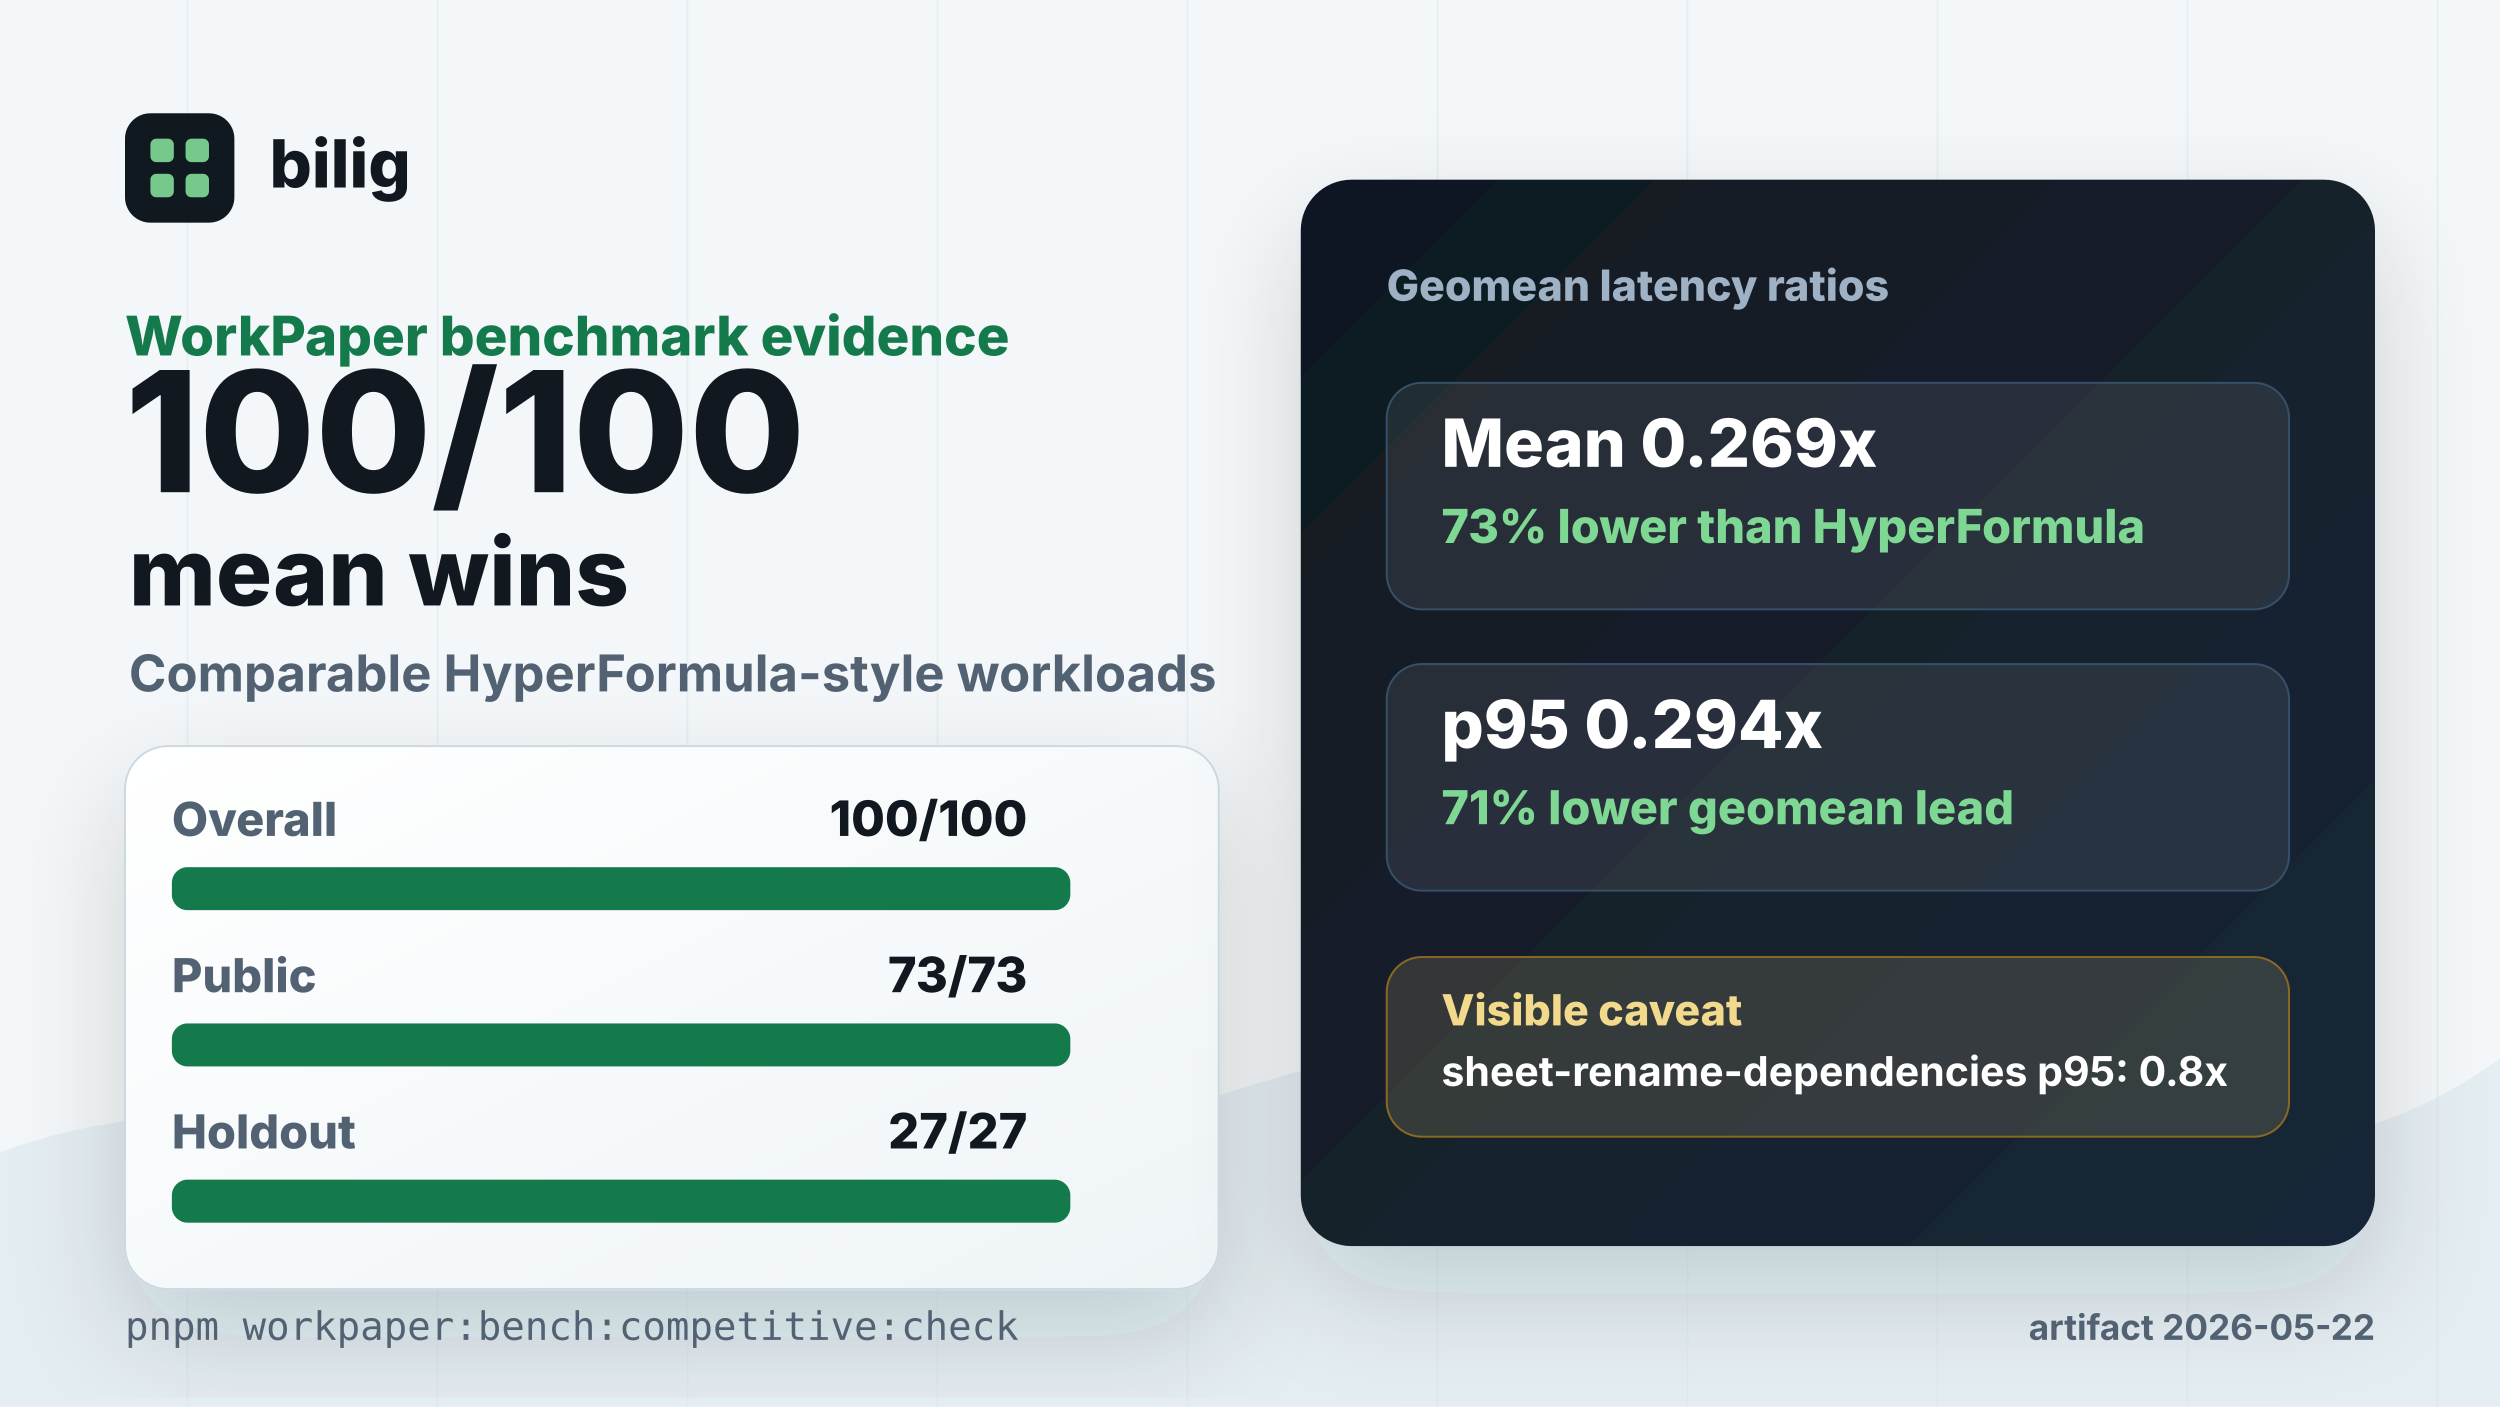
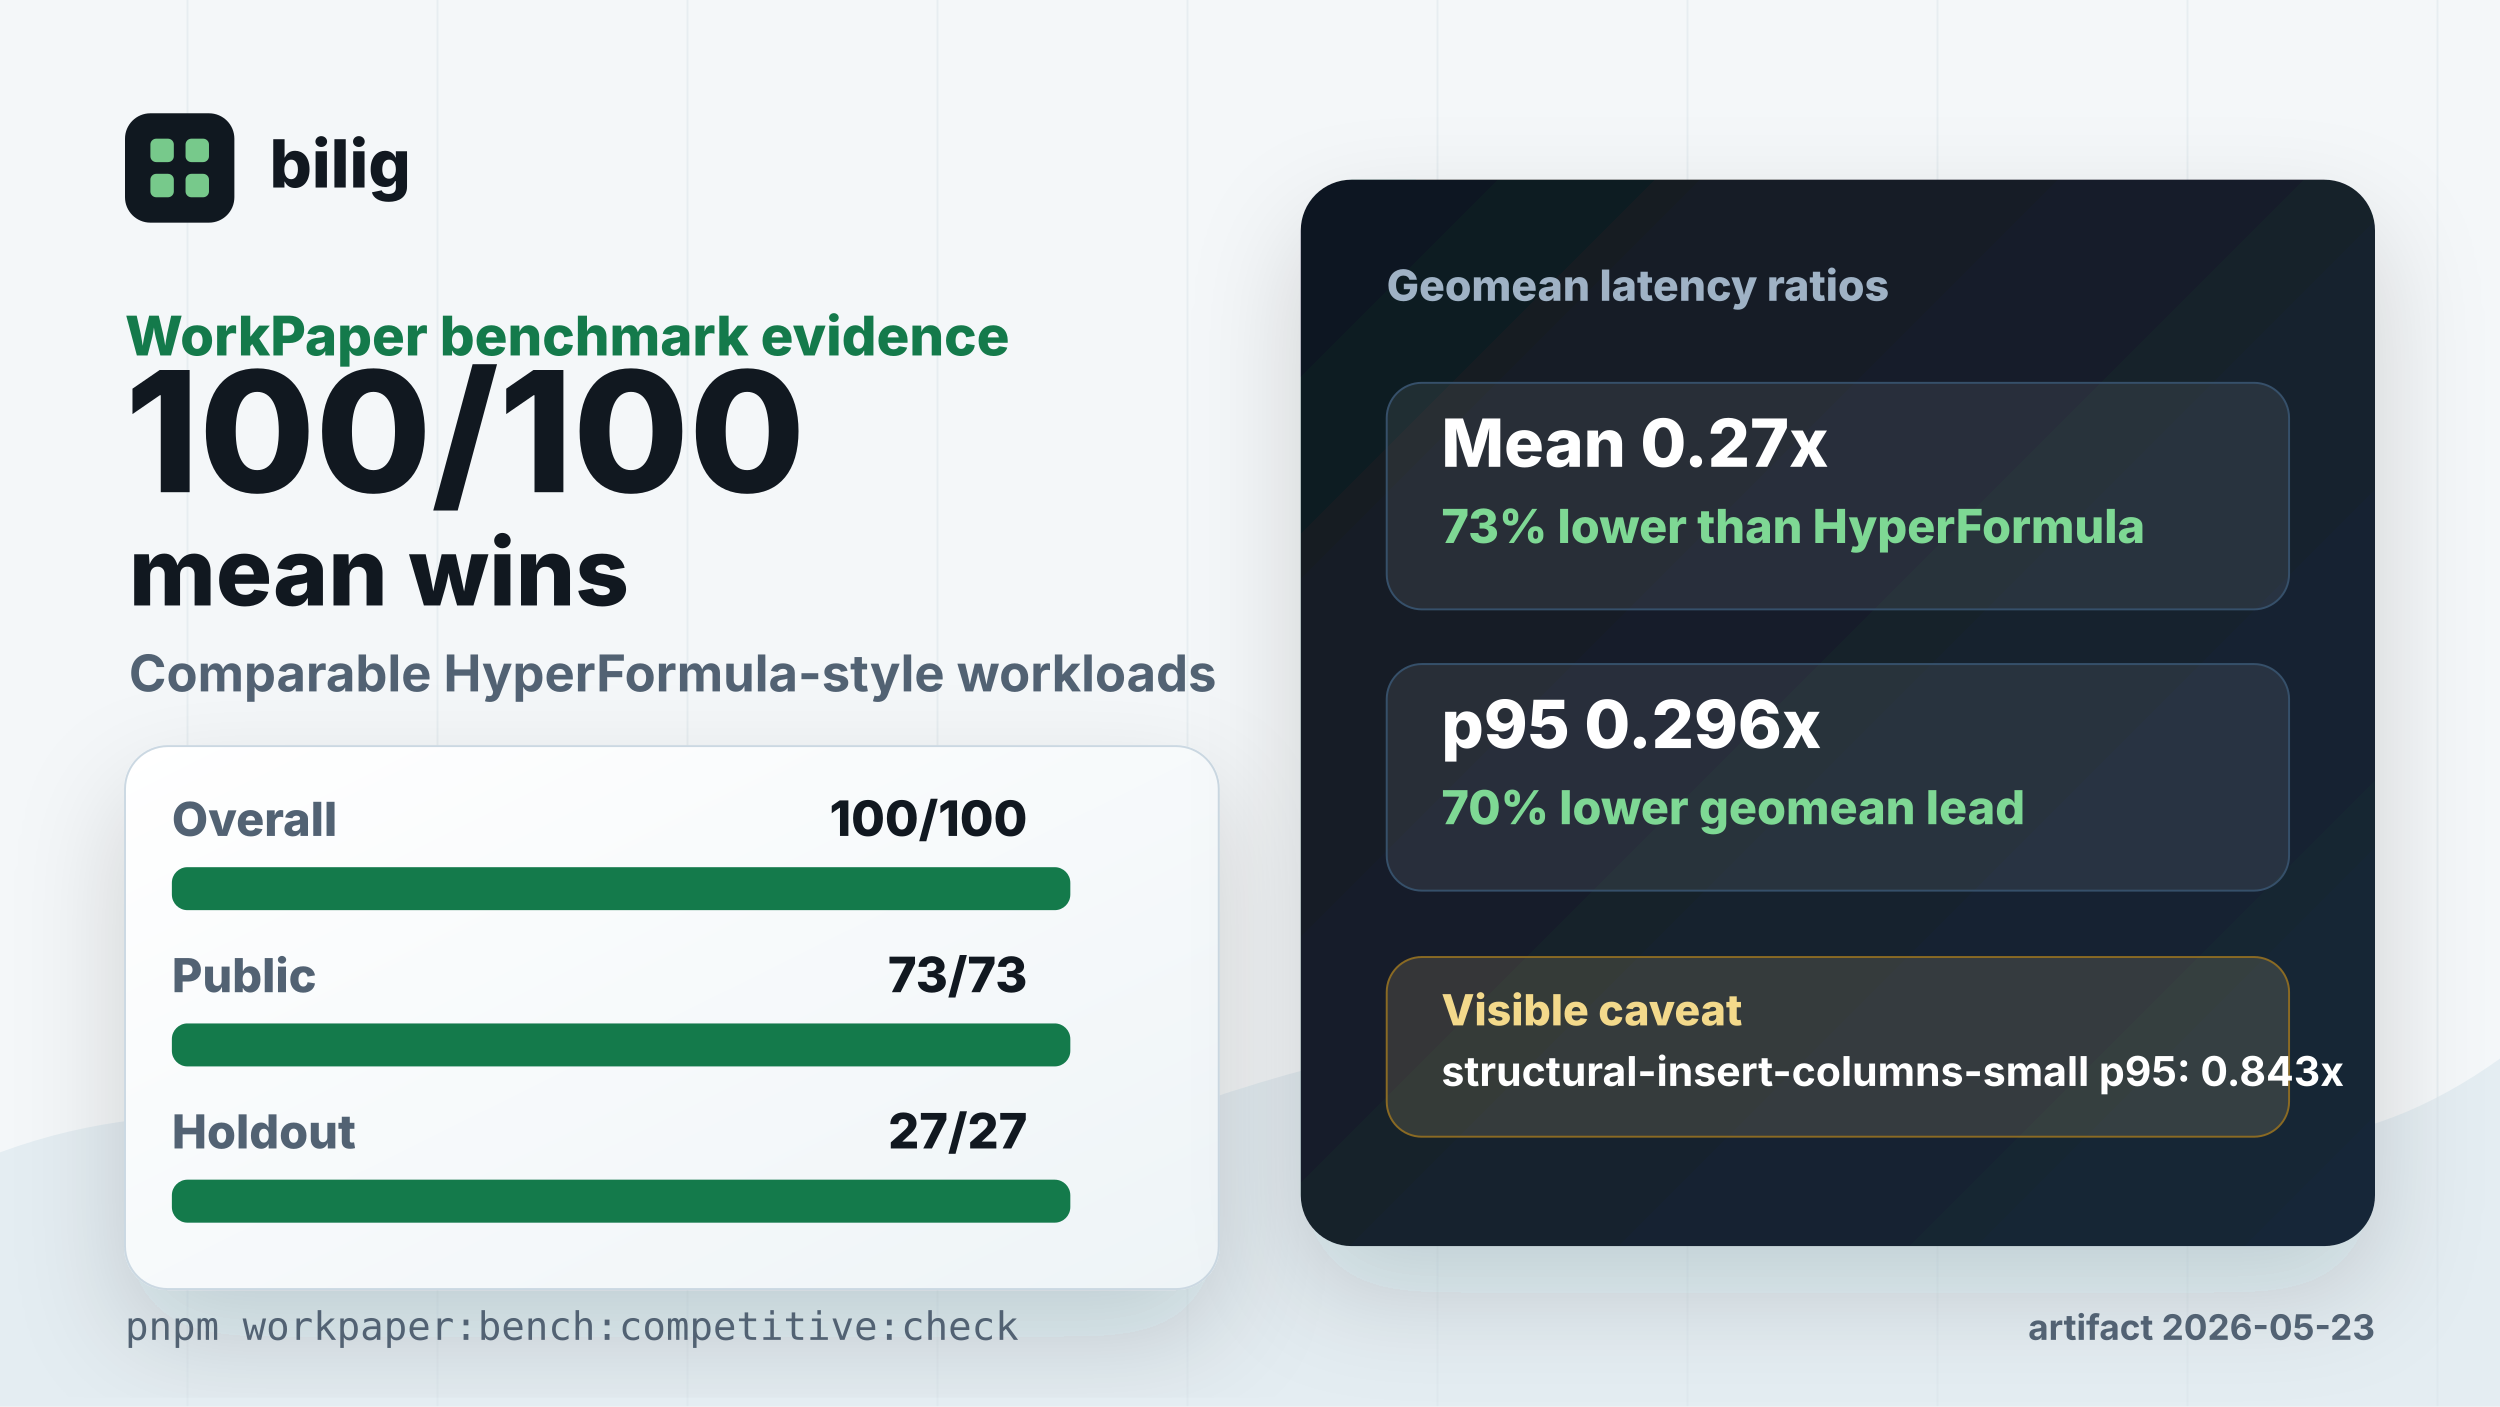
<svg xmlns="http://www.w3.org/2000/svg" width="1280" height="720" viewBox="0 0 1280 720">
  <defs>
    <linearGradient id="panel" x1="0" x2="1" y1="0" y2="1">
      <stop offset="0" stop-color="#ffffff" />
      <stop offset="1" stop-color="#eef4f7" />
    </linearGradient>
    <linearGradient id="dark" x1="0" x2="1" y1="0" y2="1">
      <stop offset="0" stop-color="#101820" />
      <stop offset="1" stop-color="#192838" />
    </linearGradient>
    <filter id="shadow" x="-20%" y="-20%" width="140%" height="140%">
      <feDropShadow dx="0" dy="24" stdDeviation="28" flood-color="#102033" flood-opacity="0.16" />
    </filter>
  </defs>
  <rect width="1280" height="720" fill="#f4f7f9" />
  <path d="M0 590 C190 520 340 674 520 600 C700 526 814 502 1000 560 C1135 602 1210 592 1280 542 L1280 720 L0 720 Z" fill="#e4edf2" />
  <g opacity="0.5" stroke="#d9e3ea" stroke-width="1">
    <path d="M96 0 V720" />
    <path d="M224 0 V720" />
    <path d="M352 0 V720" />
    <path d="M480 0 V720" />
    <path d="M608 0 V720" />
    <path d="M736 0 V720" />
    <path d="M864 0 V720" />
    <path d="M992 0 V720" />
    <path d="M1120 0 V720" />
    <path d="M1248 0 V720" />
  </g>
  <g transform="translate(64 58)">
    <rect x="0" y="0" width="56" height="56" rx="13" fill="#101820" />
    <rect x="13" y="13" width="12" height="12" rx="3" fill="#77c98b" />
    <rect x="31" y="13" width="12" height="12" rx="3" fill="#77c98b" />
    <rect x="13" y="31" width="12" height="12" rx="3" fill="#77c98b" />
    <rect x="31" y="31" width="12" height="12" rx="3" fill="#77c98b" />
    <text x="74" y="38" fill="#111820" font-family="Inter, Arial, Helvetica, sans-serif" font-size="34" font-weight="820">bilig</text>
  </g>
  <text x="64" y="182" fill="#147a4b" font-family="Inter, Arial, Helvetica, sans-serif" font-size="28" font-weight="820">WorkPaper benchmark evidence</text>
  <text x="64" y="252" fill="#111820" font-family="Inter, Arial, Helvetica, sans-serif" font-size="86" font-weight="830" letter-spacing="0">100/100</text>
  <text x="66" y="310" fill="#111820" font-family="Inter, Arial, Helvetica, sans-serif" font-size="48" font-weight="800" letter-spacing="0">mean wins</text>
  <text x="66" y="354" fill="#526273" font-family="Inter, Arial, Helvetica, sans-serif" font-size="26" font-weight="650">Comparable HyperFormula-style workloads</text>
  <g filter="url(#shadow)">
    <rect x="64" y="382" width="560" height="278" rx="22" fill="url(#panel)" stroke="#cbd8e2" />
  </g>
  <g transform="translate(88 428)">
    <text x="0" y="0" fill="#526273" font-family="Inter, Arial, Helvetica, sans-serif" font-size="24" font-weight="760">Overall</text>
    <text x="438" y="0" text-anchor="end" fill="#111820" font-family="Inter, Arial, Helvetica, sans-serif" font-size="25" font-weight="820">100/100</text>
    <rect x="0" y="16" width="460" height="22" rx="8" fill="#e6edf3" />
    <rect x="0" y="16" width="460.00" height="22" rx="8" fill="#147a4b" />
  </g>
  <g transform="translate(88 508)">
    <text x="0" y="0" fill="#526273" font-family="Inter, Arial, Helvetica, sans-serif" font-size="24" font-weight="760">Public</text>
    <text x="438" y="0" text-anchor="end" fill="#111820" font-family="Inter, Arial, Helvetica, sans-serif" font-size="25" font-weight="820">73/73</text>
    <rect x="0" y="16" width="460" height="22" rx="8" fill="#e6edf3" />
    <rect x="0" y="16" width="460.00" height="22" rx="8" fill="#147a4b" />
  </g>
  <g transform="translate(88 588)">
    <text x="0" y="0" fill="#526273" font-family="Inter, Arial, Helvetica, sans-serif" font-size="24" font-weight="760">Holdout</text>
    <text x="438" y="0" text-anchor="end" fill="#111820" font-family="Inter, Arial, Helvetica, sans-serif" font-size="25" font-weight="820">27/27</text>
    <rect x="0" y="16" width="460" height="22" rx="8" fill="#e6edf3" />
    <rect x="0" y="16" width="460.00" height="22" rx="8" fill="#147a4b" />
  </g>
  <g filter="url(#shadow)">
    <rect x="666" y="92" width="550" height="546" rx="26" fill="url(#dark)" />
  </g>
  <text x="710" y="154" fill="#9fb2c5" font-family="Inter, Arial, Helvetica, sans-serif" font-size="22" font-weight="760">Geomean latency ratios</text>
  <g transform="translate(710 196)">
    <rect x="0" y="0" width="462" height="116" rx="18" fill="#ffffff" fill-opacity="0.08" stroke="#36506a" />
-     <text x="28" y="43" fill="#ffffff" font-family="Inter, Arial, Helvetica, sans-serif" font-size="34" font-weight="840">Mean 0.269x</text>
+     <text x="28" y="43" fill="#ffffff" font-family="Inter, Arial, Helvetica, sans-serif" font-size="34" font-weight="840">Mean 0.27x</text>
    <text x="28" y="82" fill="#7ed894" font-family="Inter, Arial, Helvetica, sans-serif" font-size="24" font-weight="780">73% lower than HyperFormula</text>
  </g>
  <g transform="translate(710 340)">
    <rect x="0" y="0" width="462" height="116" rx="18" fill="#ffffff" fill-opacity="0.08" stroke="#36506a" />
-     <text x="28" y="43" fill="#ffffff" font-family="Inter, Arial, Helvetica, sans-serif" font-size="34" font-weight="840">p95 0.294x</text>
-     <text x="28" y="82" fill="#7ed894" font-family="Inter, Arial, Helvetica, sans-serif" font-size="24" font-weight="780">71% lower geomean lead</text>
+     <text x="28" y="43" fill="#ffffff" font-family="Inter, Arial, Helvetica, sans-serif" font-size="34" font-weight="840">p95 0.296x</text>
+     <text x="28" y="82" fill="#7ed894" font-family="Inter, Arial, Helvetica, sans-serif" font-size="24" font-weight="780">70% lower geomean lead</text>
  </g>
  <g transform="translate(710 490)">
    <rect x="0" y="0" width="462" height="92" rx="18" fill="#f4d991" fill-opacity="0.14" stroke="#8a6a23" />
    <text x="28" y="35" fill="#f3d98b" font-family="Inter, Arial, Helvetica, sans-serif" font-size="22" font-weight="820">Visible caveat</text>
-     <text x="28" y="66" fill="#ffffff" font-family="Inter, Arial, Helvetica, sans-serif" font-size="21" font-weight="650">sheet-rename-dependencies p95: 0.8x</text>
+     <text x="28" y="66" fill="#ffffff" font-family="Inter, Arial, Helvetica, sans-serif" font-size="21" font-weight="650">structural-insert-columns-small p95: 0.843x</text>
  </g>
  <text x="64" y="686" fill="#526273" font-family="SFMono-Regular, Menlo, Consolas, monospace" font-size="20">pnpm workpaper:bench:competitive:check</text>
-   <text x="1216" y="686" text-anchor="end" fill="#526273" font-family="Inter, Arial, Helvetica, sans-serif" font-size="18" font-weight="650">artifact 2026-05-22</text>
+   <text x="1216" y="686" text-anchor="end" fill="#526273" font-family="Inter, Arial, Helvetica, sans-serif" font-size="18" font-weight="650">artifact 2026-05-23</text>
</svg>
